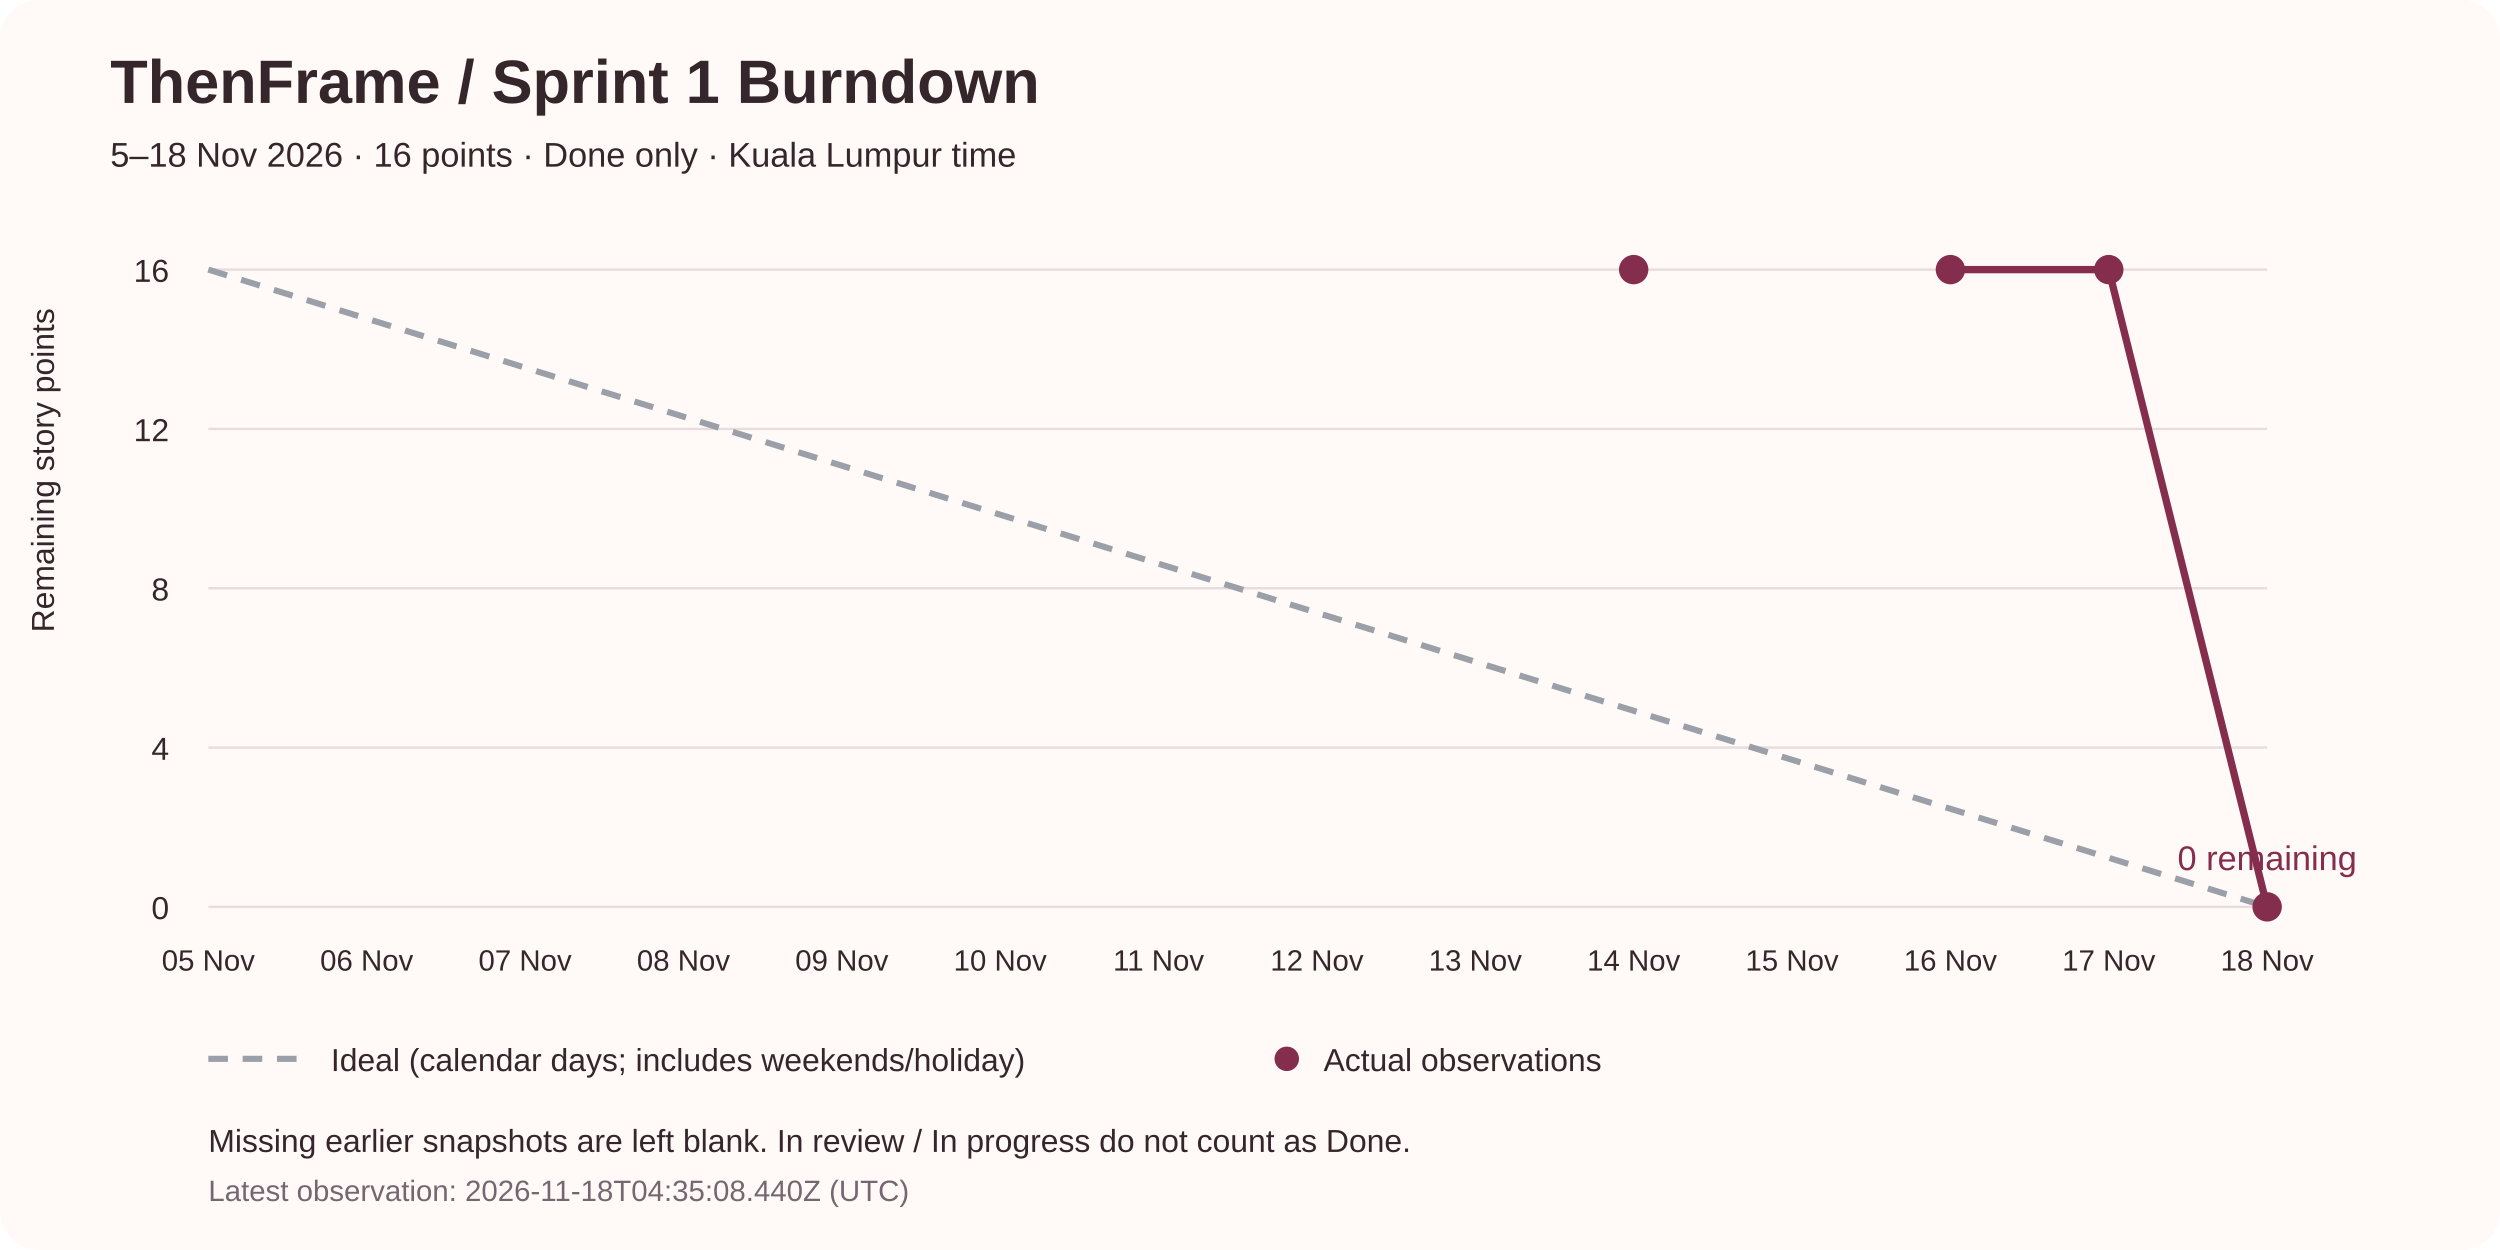
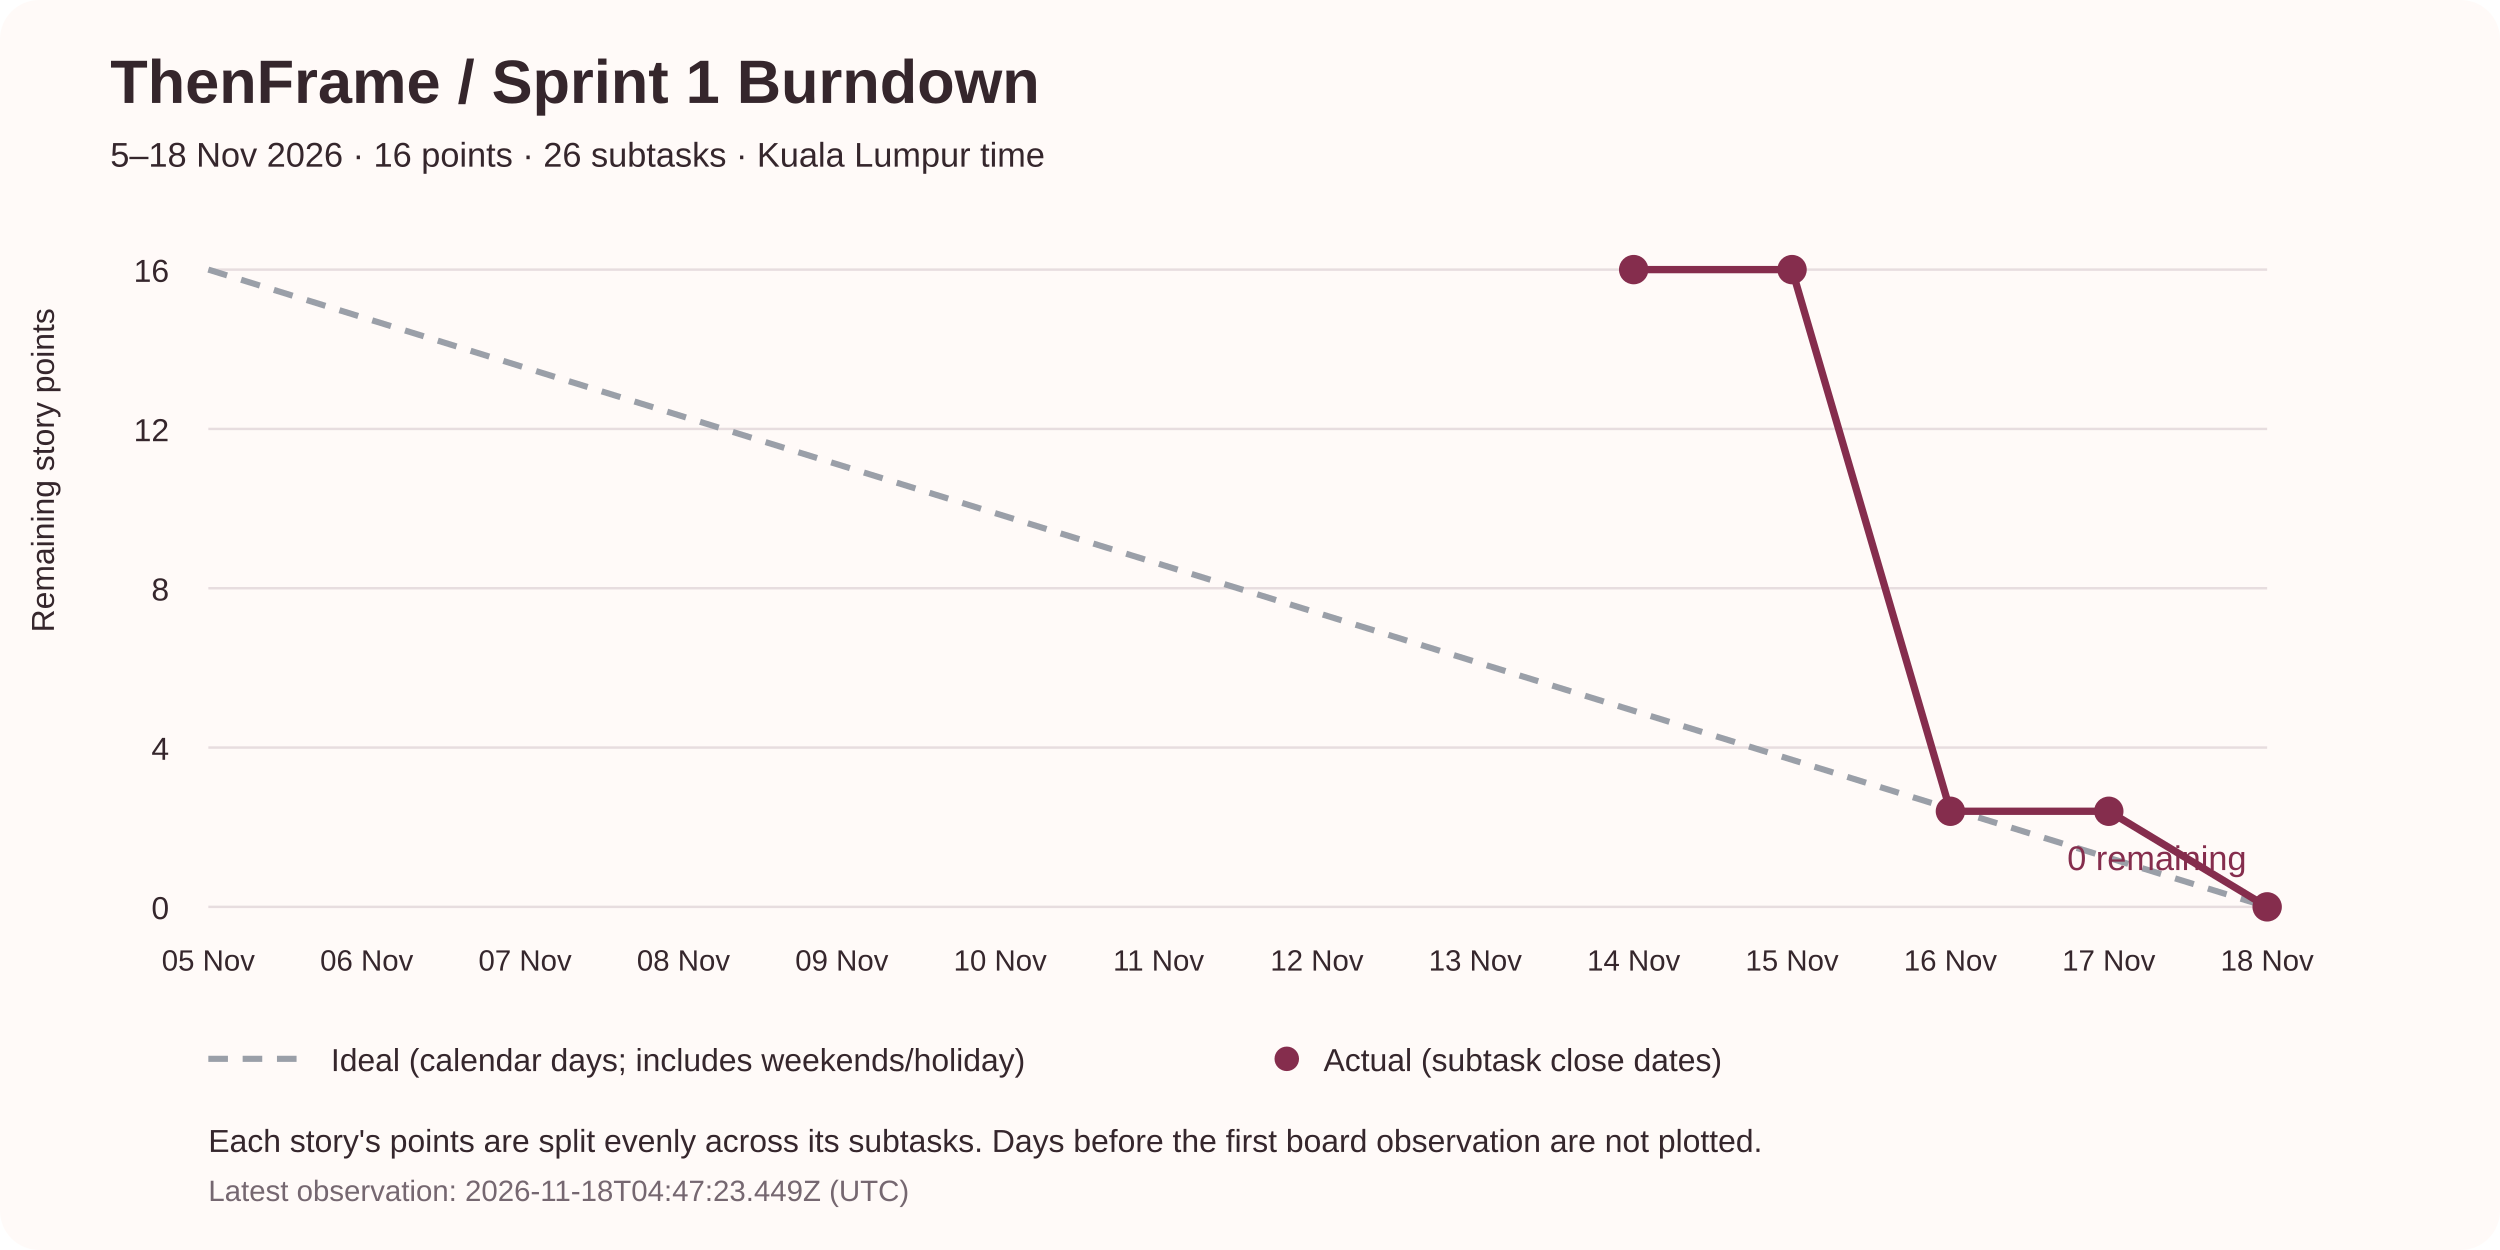
<svg xmlns="http://www.w3.org/2000/svg" width="1020" height="510" viewBox="0 0 1020 510" role="img" aria-labelledby="title desc">
  <rect width="1020" height="510" rx="16" fill="#fffaf8" />
  <g font-family="Arial, sans-serif" fill="#35262c">
    <text x="45" y="42" font-size="25" font-weight="bold">ThenFrame / Sprint 1 Burndown</text>
-     <text x="45" y="68" font-size="14">5–18 Nov 2026 · 16 points · Done only · Kuala Lumpur time</text>
+     <text x="45" y="68" font-size="14">5–18 Nov 2026 · 16 points · 26 subtasks · Kuala Lumpur time</text>
    <line x1="85" y1="370" x2="925" y2="370" stroke="#e7dddf" />
    <text x="69" y="375" font-size="13" text-anchor="end">0</text>
    <line x1="85" y1="305" x2="925" y2="305" stroke="#e7dddf" />
    <text x="69" y="310" font-size="13" text-anchor="end">4</text>
    <line x1="85" y1="240" x2="925" y2="240" stroke="#e7dddf" />
    <text x="69" y="245" font-size="13" text-anchor="end">8</text>
    <line x1="85" y1="175" x2="925" y2="175" stroke="#e7dddf" />
    <text x="69" y="180" font-size="13" text-anchor="end">12</text>
    <line x1="85" y1="110" x2="925" y2="110" stroke="#e7dddf" />
    <text x="69" y="115" font-size="13" text-anchor="end">16</text>
    <text x="85" y="396" font-size="12" text-anchor="middle">05 Nov</text>
    <text x="149.615" y="396" font-size="12" text-anchor="middle">06 Nov</text>
    <text x="214.231" y="396" font-size="12" text-anchor="middle">07 Nov</text>
    <text x="278.846" y="396" font-size="12" text-anchor="middle">08 Nov</text>
    <text x="343.462" y="396" font-size="12" text-anchor="middle">09 Nov</text>
    <text x="408.077" y="396" font-size="12" text-anchor="middle">10 Nov</text>
    <text x="472.692" y="396" font-size="12" text-anchor="middle">11 Nov</text>
    <text x="537.308" y="396" font-size="12" text-anchor="middle">12 Nov</text>
    <text x="601.923" y="396" font-size="12" text-anchor="middle">13 Nov</text>
    <text x="666.538" y="396" font-size="12" text-anchor="middle">14 Nov</text>
    <text x="731.154" y="396" font-size="12" text-anchor="middle">15 Nov</text>
    <text x="795.769" y="396" font-size="12" text-anchor="middle">16 Nov</text>
    <text x="860.385" y="396" font-size="12" text-anchor="middle">17 Nov</text>
    <text x="925" y="396" font-size="12" text-anchor="middle">18 Nov</text>
    <text x="22" y="258" font-size="13" transform="rotate(-90 22 258)">Remaining story points</text>
    <line x1="85" y1="110" x2="925" y2="370" stroke="#9a9fa8" stroke-width="2.5" stroke-dasharray="8 6" />
-     <line x1="795.769" y1="110" x2="860.385" y2="110" stroke="#852d4d" stroke-width="3" />
-     <line x1="860.385" y1="110" x2="925" y2="370" stroke="#852d4d" stroke-width="3" />
+     <polyline points="666.538,110 731.154,110 795.769,331 860.385,331 925,370" fill="none" stroke="#852d4d" stroke-width="3" />
    <circle cx="666.538" cy="110" r="6" fill="#852d4d" />
-     <circle cx="795.769" cy="110" r="6" fill="#852d4d" />
-     <circle cx="860.385" cy="110" r="6" fill="#852d4d" />
+     <circle cx="731.154" cy="110" r="6" fill="#852d4d" />
+     <circle cx="795.769" cy="331" r="6" fill="#852d4d" />
+     <circle cx="860.385" cy="331" r="6" fill="#852d4d" />
    <circle cx="925" cy="370" r="6" fill="#852d4d" />
-     <text x="925" y="355" font-size="14" text-anchor="middle" fill="#852d4d">0 remaining</text>
+     <text x="880" y="355" font-size="14" text-anchor="middle" fill="#852d4d">0 remaining</text>
    <line x1="85" y1="432" x2="125" y2="432" stroke="#9a9fa8" stroke-width="2.5" stroke-dasharray="8 6" />
    <text x="135" y="437" font-size="13">Ideal (calendar days; includes weekends/holiday)</text>
    <circle cx="525" cy="432" r="5" fill="#852d4d" />
-     <text x="540" y="437" font-size="13">Actual observations</text>
-     <text x="85" y="470" font-size="13">Missing earlier snapshots are left blank. In review / In progress do not count as Done.</text>
-     <text x="85" y="490" font-size="12" fill="#756770">Latest observation: 2026-11-18T04:35:08.440Z (UTC)</text>
+     <text x="540" y="437" font-size="13">Actual (subtask close dates)</text>
+     <text x="85" y="470" font-size="13">Each story's points are split evenly across its subtasks. Days before the first board observation are not plotted.</text>
+     <text x="85" y="490" font-size="12" fill="#756770">Latest observation: 2026-11-18T04:47:23.449Z (UTC)</text>
  </g>
</svg>
